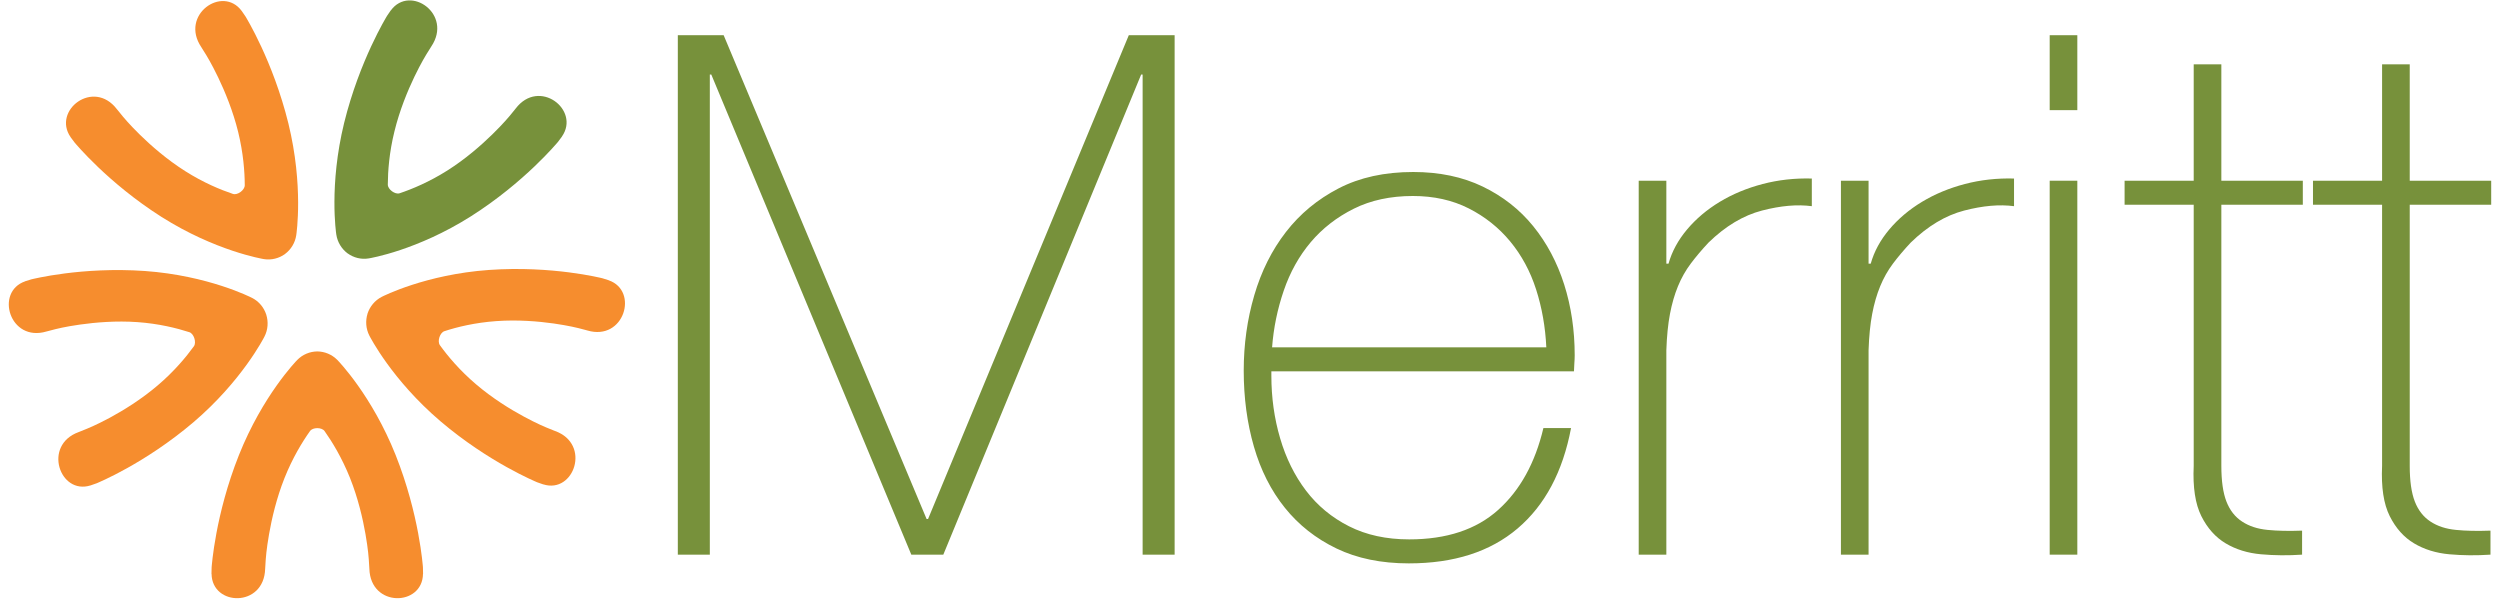
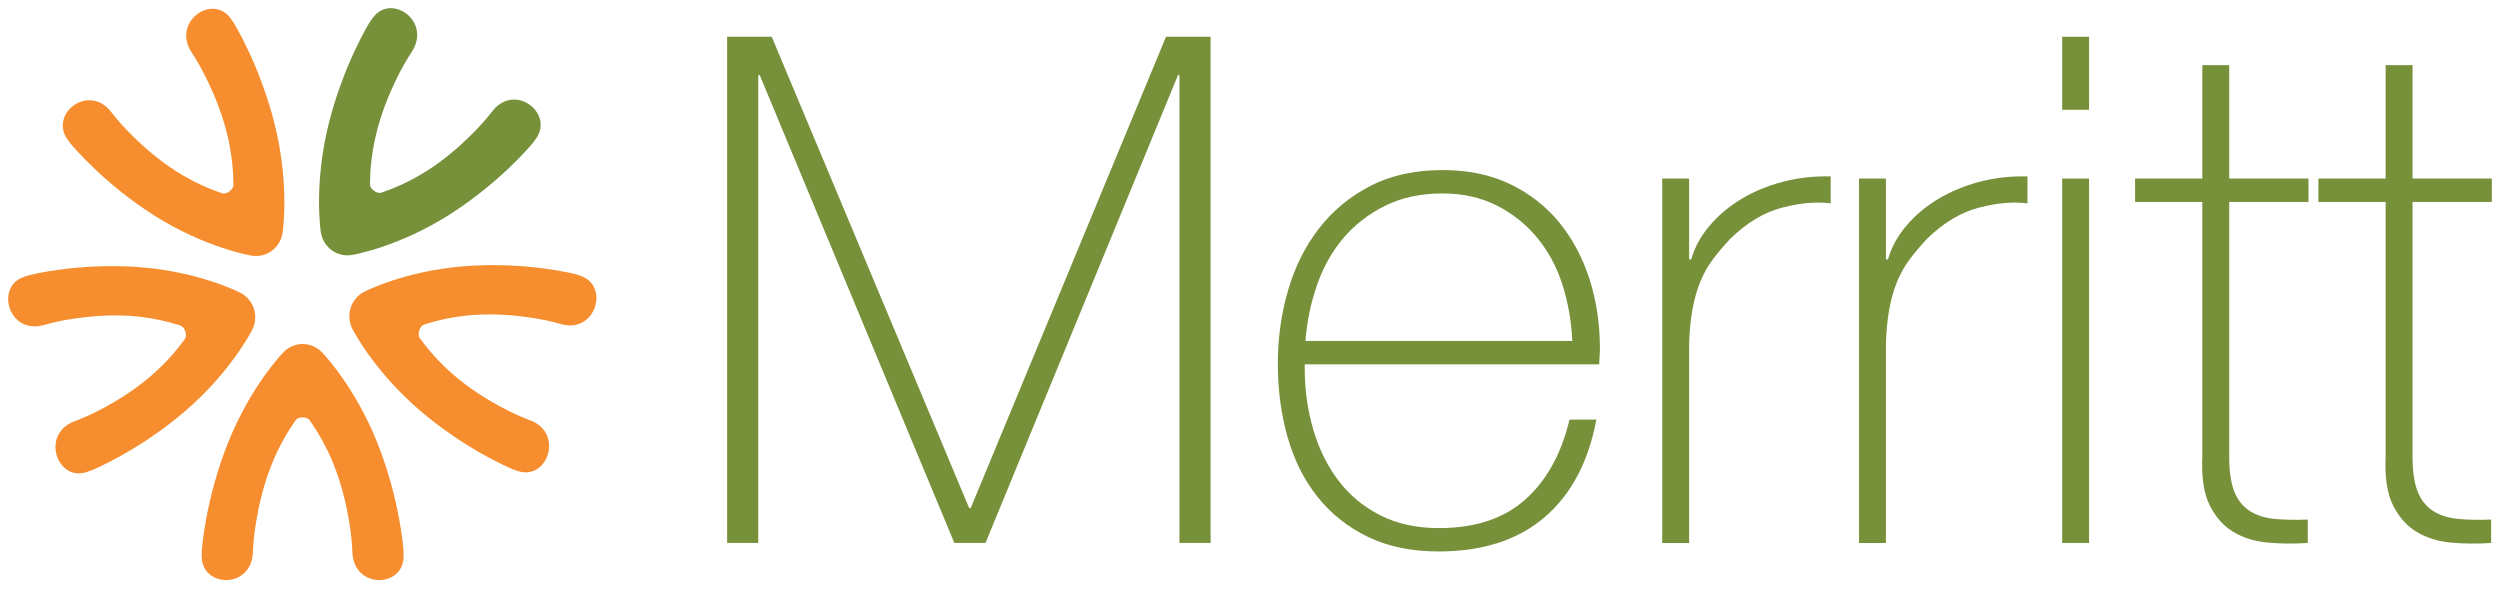
- <svg xmlns="http://www.w3.org/2000/svg" xmlns:xlink="http://www.w3.org/1999/xlink" version="1.1" id="Layer_1" x="0px" y="0px" width="284px" height="68px" viewBox="0 0 284 68" enable-background="new 0 0 284 68" xml:space="preserve">
-   <g>
-     <defs>
-       <rect id="SVGID_1_" x="1" y="0.046" width="70" height="67.907" />
-     </defs>
-     <clipPath id="SVGID_2_">
-       <use xlink:href="#SVGID_1_" overflow="visible" />
-     </clipPath>
-     <path clip-path="url(#SVGID_2_)" fill="#F68D2E" d="M48.045,64.433c-0.013-0.111-0.405-5.955-3.097-12.733   c-2.707-6.784-6.51-10.688-6.618-10.801c-0.627-0.642-1.458-0.966-2.277-0.977V39.92h-0.018v0.002   c-0.819,0.011-1.653,0.335-2.276,0.977c-0.106,0.113-3.91,4.017-6.618,10.801c-2.695,6.778-3.085,12.622-3.099,12.733l-0.018,0.742   V65.2l0.01-0.006c0.048,3.697,5.968,3.851,6.088-0.585l0.013-0.2l0.054-0.87c0-0.003,0.068-1.106,0.375-2.853   c0.306-1.754,0.847-4.096,1.758-6.384c0.911-2.284,2.019-4.104,2.893-5.33c0.312-0.448,1.341-0.448,1.656,0   c0.871,1.227,1.978,3.046,2.893,5.33c0.911,2.288,1.454,4.63,1.758,6.384c0.306,1.746,0.371,2.85,0.371,2.853l0.067,1.07   c0.128,4.436,6.045,4.282,6.092,0.585L48.06,65.2v-0.025L48.045,64.433" />
-     <path clip-path="url(#SVGID_2_)" fill="#F68D2E" d="M68.431,31.61c-0.111-0.022-5.705-1.449-12.894-0.943   c-7.191,0.516-12.025,2.983-12.167,3.052c-0.792,0.406-1.354,1.109-1.615,1.892v-0.002c0,0.002,0,0.01-0.003,0.017   c0,0-0.004,0.004-0.005,0.011h0.004c-0.245,0.788-0.201,1.69,0.21,2.492c0.076,0.139,2.554,5.017,8.078,9.728   c5.518,4.691,10.872,6.876,10.974,6.927l0.692,0.242h0.009h0.001l0.014,0.006l-0.004-0.006c3.481,1.098,5.453-4.573,1.336-6.062   l-0.184-0.071l-0.8-0.324c-0.001,0-1.014-0.405-2.561-1.242c-1.55-0.833-3.576-2.083-5.436-3.671   c-1.864-1.584-3.223-3.214-4.102-4.436c-0.327-0.44-0.008-1.435,0.509-1.599c1.419-0.467,3.47-0.972,5.892-1.143   c2.424-0.177,4.789,0.025,6.525,0.27c1.73,0.25,2.791,0.523,2.791,0.523l0.832,0.217l0.192,0.053   c4.19,1.247,5.879-4.512,2.425-5.701l0.007-0.004l-0.013-0.004h-0.005l-0.002-0.002L68.431,31.61" />
-     <path clip-path="url(#SVGID_2_)" fill="#77913B" d="M43.972,1.793c-0.057,0.101-3.121,5.062-4.873,12.151   c-1.737,7.102-0.918,12.529-0.897,12.687c0.132,0.893,0.618,1.649,1.271,2.144c0.004,0.003,0.011,0.003,0.013,0.008   c0.004,0.002,0.004,0.005,0.011,0.006v-0.001c0.662,0.48,1.526,0.716,2.401,0.565c0.155-0.024,5.495-0.914,11.611-4.787   c6.105-3.879,9.806-8.371,9.884-8.454l0.439-0.592l0.004-0.005h0.004l0.006-0.016l-0.006,0.003   c2.101-3.023-2.602-6.677-5.268-3.162l-0.125,0.156l-0.547,0.671c-0.002,0-0.697,0.853-1.959,2.087   c-1.259,1.235-3.052,2.805-5.119,4.114c-2.06,1.304-4.008,2.113-5.426,2.588c-0.511,0.171-1.345-0.441-1.341-0.988   c0.008-1.515,0.16-3.648,0.752-6.036c0.583-2.396,1.5-4.614,2.268-6.214c0.771-1.597,1.354-2.531,1.355-2.532l0.459-0.735   l0.106-0.171c2.466-3.664-2.408-7.067-4.59-4.105V1.166l-0.01,0.01v0.006l-0.006,0.003L43.972,1.793" />
-     <path clip-path="url(#SVGID_2_)" fill="#F68D2E" d="M8.471,16.186c0.076,0.085,3.777,4.578,9.879,8.457   c6.122,3.872,11.459,4.758,11.614,4.789c0.874,0.146,1.738-0.092,2.4-0.566l0.003,0.003c0.004-0.004,0.005-0.008,0.009-0.013   c0.003-0.003,0.005-0.003,0.008-0.004v-0.005c0.658-0.492,1.142-1.249,1.272-2.141c0.021-0.16,0.84-5.585-0.896-12.689   c-1.75-7.088-4.814-12.048-4.872-12.148L27.469,1.26l-0.001-0.005c0,0-0.003-0.001-0.003-0.004L27.46,1.24l-0.001,0.007   c-2.186-2.965-7.059,0.448-4.593,4.105l0.107,0.173l0.458,0.733c0,0.004,0.585,0.938,1.351,2.532c0.768,1.6,1.691,3.82,2.276,6.213   c0.583,2.392,0.742,4.522,0.747,6.039c0.005,0.552-0.828,1.16-1.341,0.988c-1.416-0.475-3.365-1.282-5.425-2.59   c-2.064-1.305-3.86-2.877-5.123-4.112c-1.257-1.23-1.953-2.086-1.953-2.086l-0.547-0.675l-0.127-0.151   c-2.67-3.512-7.369,0.138-5.268,3.162l-0.004-0.003l0.004,0.014h0.005l0.006,0.008L8.471,16.186" />
-     <path clip-path="url(#SVGID_2_)" fill="#F68D2E" d="M10.988,54.898c0.103-0.047,5.456-2.23,10.977-6.923   c5.522-4.711,7.999-9.589,8.072-9.728c0.416-0.8,0.458-1.706,0.214-2.488h0.003c0-0.011-0.004-0.011-0.008-0.018   c-0.003-0.008,0-0.008-0.003-0.015h-0.002c-0.257-0.784-0.816-1.487-1.615-1.889c-0.14-0.07-4.974-2.534-12.164-3.052   C9.274,30.284,3.68,31.711,3.57,31.731l-0.699,0.217L2.864,31.95H2.86l-0.016,0.004l0.01,0.006   c-3.454,1.186-1.764,6.948,2.428,5.696l0.191-0.048l0.831-0.217c0.003,0,1.062-0.279,2.793-0.521   c1.736-0.246,4.097-0.45,6.524-0.277c2.423,0.172,4.471,0.684,5.892,1.144c0.515,0.166,0.829,1.163,0.511,1.604   c-0.882,1.215-2.241,2.852-4.106,4.436c-1.859,1.588-3.888,2.835-5.435,3.673c-1.544,0.83-2.562,1.236-2.562,1.236l-0.799,0.324   l-0.185,0.073c-4.112,1.493-2.145,7.158,1.338,6.062l-0.004,0.006l0.019-0.006l0.006-0.005L10.988,54.898" />
-   </g>
-   <g>
-     <path fill="#77913B" d="M77,4h5.207l23.054,54.959h0.166L128.232,4h5.206v59.009h-3.636V8.463h-0.165l-22.477,54.546h-3.635   L80.801,8.463h-0.165v54.546H77V4z" />
-     <path fill="#77913B" d="M144.427,42.182v0.497c0,2.479,0.331,4.849,0.995,7.106c0.662,2.26,1.642,4.244,2.939,5.951   c1.298,1.708,2.929,3.059,4.891,4.05c1.959,0.992,4.237,1.488,6.833,1.488c4.255,0,7.623-1.117,10.108-3.349   c2.487-2.23,4.198-5.331,5.138-9.298h3.141c-0.938,4.961-2.963,8.762-6.073,11.407C169.285,62.68,165.168,64,160.044,64   c-3.139,0-5.881-0.565-8.22-1.692c-2.343-1.13-4.298-2.672-5.868-4.63c-1.571-1.953-2.742-4.27-3.512-6.941   c-0.772-2.671-1.157-5.55-1.157-8.638c0-2.974,0.399-5.825,1.198-8.552c0.797-2.728,1.995-5.125,3.595-7.19   c1.598-2.066,3.594-3.719,5.99-4.959c2.396-1.24,5.22-1.859,8.471-1.859c2.974,0,5.604,0.551,7.892,1.653   c2.284,1.103,4.2,2.603,5.742,4.504c1.541,1.901,2.713,4.104,3.513,6.612c0.797,2.508,1.198,5.194,1.198,8.058   c0,0.275-0.015,0.592-0.042,0.95c-0.028,0.36-0.041,0.647-0.041,0.867H144.427z M175.662,39.454   c-0.111-2.313-0.496-4.503-1.159-6.569c-0.664-2.066-1.645-3.885-2.942-5.455c-1.297-1.57-2.871-2.823-4.722-3.76   c-1.851-0.937-3.964-1.405-6.34-1.405c-2.54,0-4.777,0.483-6.709,1.446c-1.936,0.964-3.563,2.231-4.891,3.802   c-1.323,1.57-2.346,3.403-3.063,5.496c-0.718,2.096-1.161,4.244-1.326,6.446H175.662z" />
-     <path fill="#77913B" d="M189.296,29.951h0.249c0.384-1.376,1.086-2.672,2.106-3.884c1.019-1.211,2.259-2.258,3.719-3.141   c1.459-0.88,3.084-1.556,4.876-2.025c1.789-0.467,3.648-0.674,5.577-0.62v3.141c-1.652-0.22-3.541-0.054-5.66,0.496   c-2.121,0.552-4.146,1.764-6.073,3.637c-0.772,0.826-1.446,1.625-2.024,2.396c-0.579,0.772-1.062,1.625-1.447,2.562   c-0.386,0.938-0.689,1.983-0.909,3.14c-0.221,1.159-0.359,2.535-0.413,4.133v23.224h-3.14V20.529h3.14V29.951z" />
-     <path fill="#77913B" d="M212.268,29.951h0.248c0.384-1.376,1.087-2.672,2.106-3.884c1.02-1.211,2.259-2.258,3.72-3.141   c1.459-0.88,3.084-1.556,4.875-2.025c1.789-0.467,3.648-0.674,5.577-0.62v3.141c-1.652-0.22-3.54-0.054-5.66,0.496   c-2.121,0.552-4.146,1.764-6.072,3.637c-0.773,0.826-1.446,1.625-2.025,2.396c-0.578,0.772-1.062,1.625-1.446,2.562   c-0.386,0.938-0.69,1.983-0.909,3.14c-0.221,1.159-0.359,2.535-0.413,4.133v23.224h-3.14V20.529h3.14V29.951z" />
-     <path fill="#77913B" d="M232.845,12.512V4h3.139v8.512H232.845z M232.845,63.009V20.529h3.139v42.479H232.845z" />
-     <path fill="#77913B" d="M261.6,23.256h-9.255v29.67c0,1.709,0.192,3.059,0.578,4.05c0.385,0.991,0.978,1.748,1.776,2.271   c0.799,0.526,1.763,0.841,2.893,0.95c1.128,0.112,2.438,0.139,3.925,0.083v2.728c-1.599,0.109-3.153,0.095-4.668-0.041   c-1.517-0.137-2.853-0.551-4.009-1.24c-1.156-0.687-2.079-1.722-2.769-3.098c-0.688-1.378-0.978-3.278-0.866-5.703v-29.67h-7.851   v-2.727h7.851V7.306h3.14v13.223h9.255V23.256z" />
-     <path fill="#77913B" d="M283,23.256h-9.254v29.67c0,1.709,0.192,3.059,0.578,4.05c0.385,0.991,0.978,1.748,1.775,2.271   c0.799,0.526,1.764,0.841,2.894,0.95c1.129,0.112,2.438,0.139,3.925,0.083v2.728c-1.598,0.109-3.154,0.095-4.669-0.041   c-1.516-0.137-2.851-0.551-4.008-1.24c-1.157-0.687-2.08-1.722-2.769-3.098c-0.689-1.378-0.979-3.278-0.867-5.703v-29.67h-7.85   v-2.727h7.85V7.306h3.141v13.223H283V23.256z" />
+ <svg xmlns="http://www.w3.org/2000/svg" version="1.1" viewBox="0 0 306 72" width="306" height="72">
+   <defs />
+   <g id="Canvas_1" fill-opacity="1" stroke-dasharray="none" stroke="none" stroke-opacity="1" fill="none">
+     <g id="Canvas_1: Layer 1">
+       <g id="Group_9">
+         <g id="Graphic_16">
+           <path d="M 89 4.5 L 94.46 4.5 L 118.633 62.207 L 118.807 62.207 L 142.719 4.5 L 148.178 4.5 L 148.178 66.459 L 144.365 66.459 L 144.365 9.186 L 144.192 9.186 L 120.624 66.459 L 116.813 66.459 L 92.986 9.186 L 92.812 9.186 L 92.812 66.459 L 89 66.459 Z" fill="#77913b" />
+         </g>
+         <g id="Graphic_15">
+           <path d="M 159.7 44.591 L 159.7 45.113 C 159.7 47.716 160.047 50.204 160.743 52.574 C 161.438 54.947 162.465 57.03 163.825 58.823 C 165.186 60.616 166.896 62.035 168.954 63.075 C 171.008 64.117 173.396 64.638 176.118 64.638 C 180.58 64.638 184.111 63.465 186.717 61.121 C 189.325 58.78 191.119 55.524 192.104 51.358 L 195.398 51.358 C 194.414 56.567 192.291 60.558 189.03 63.336 C 185.765 66.114 181.448 67.5 176.075 67.5 C 172.784 67.5 169.909 66.907 167.456 65.723 C 165 64.537 162.95 62.918 161.303 60.862 C 159.656 58.811 158.428 56.378 157.621 53.574 C 156.811 50.769 156.408 47.746 156.408 44.504 C 156.408 41.381 156.826 38.388 157.664 35.524 C 158.5 32.66 159.756 30.143 161.433 27.975 C 163.109 25.806 165.202 24.07 167.714 22.768 C 170.226 21.466 173.188 20.816 176.596 20.816 C 179.715 20.816 182.472 21.395 184.871 22.552 C 187.266 23.71 189.275 25.285 190.892 27.281 C 192.508 29.277 193.737 31.59 194.576 34.223 C 195.411 36.857 195.832 39.677 195.832 42.684 C 195.832 42.973 195.816 43.306 195.788 43.682 C 195.759 44.06 195.745 44.361 195.745 44.592 L 159.7 44.592 Z M 192.451 41.727 C 192.335 39.298 191.931 36.999 191.236 34.829 C 190.54 32.66 189.511 30.75 188.151 29.102 C 186.791 27.453 185.141 26.137 183.2 25.154 C 181.259 24.17 179.044 23.678 176.552 23.678 C 173.889 23.678 171.543 24.185 169.518 25.197 C 167.488 26.209 165.782 27.539 164.389 29.189 C 163.002 30.837 161.929 32.762 161.178 34.959 C 160.425 37.16 159.96 39.416 159.787 41.728 L 192.451 41.728 Z" fill="#77913b" />
+         </g>
+         <g id="Graphic_14">
+           <path d="M 206.747 31.749 L 207.008 31.749 C 207.411 30.304 208.147 28.943 209.217 27.67 C 210.285 26.399 211.585 25.299 213.116 24.372 C 214.646 23.448 216.35 22.738 218.229 22.246 C 220.105 21.756 222.054 21.538 224.077 21.595 L 224.077 24.893 C 222.344 24.662 220.364 24.836 218.142 25.414 C 215.918 25.994 213.795 27.266 211.774 29.233 C 210.964 30.1 210.258 30.939 209.652 31.749 C 209.045 32.559 208.538 33.455 208.134 34.439 C 207.73 35.424 207.412 36.521 207.181 37.736 C 206.95 38.953 206.805 40.397 206.748 42.075 L 206.748 66.46 L 203.456 66.46 L 203.456 21.855 L 206.748 21.855 L 206.748 31.749 Z" fill="#77913b" />
+         </g>
+         <g id="Graphic_13">
+           <path d="M 230.834 31.749 L 231.094 31.749 C 231.497 30.304 232.234 28.943 233.303 27.67 C 234.372 26.399 235.671 25.299 237.203 24.372 C 238.733 23.448 240.437 22.738 242.315 22.246 C 244.191 21.756 246.14 21.538 248.163 21.595 L 248.163 24.893 C 246.43 24.662 244.451 24.836 242.228 25.414 C 240.004 25.994 237.881 27.266 235.861 29.233 C 235.051 30.1 234.345 30.939 233.738 31.749 C 233.132 32.559 232.624 33.455 232.222 34.439 C 231.817 35.424 231.498 36.521 231.268 37.736 C 231.037 38.953 230.892 40.397 230.835 42.075 L 230.835 66.46 L 227.543 66.46 L 227.543 21.855 L 230.835 21.855 L 230.835 31.749 Z" fill="#77913b" />
+         </g>
+         <g id="Graphic_12">
+           <path d="M 252.41 13.438 L 252.41 4.5 L 255.702 4.5 L 255.702 13.438 Z M 252.41 66.459 L 252.41 21.855 L 255.702 21.855 L 255.702 66.458 L 252.41 66.458 Z" fill="#77913b" />
+         </g>
+         <g id="Graphic_11">
+           <path d="M 282.561 24.719 L 272.857 24.719 L 272.857 55.872 C 272.857 57.667 273.058 59.084 273.463 60.125 C 273.867 61.165 274.488 61.96 275.325 62.509 C 276.163 63.062 277.174 63.392 278.359 63.507 C 279.541 63.624 280.915 63.653 282.474 63.594 L 282.474 66.458 C 280.798 66.573 279.168 66.558 277.58 66.415 C 275.989 66.272 274.588 65.837 273.376 65.113 C 272.164 64.392 271.196 63.305 270.473 61.86 C 269.751 60.414 269.447 58.419 269.564 55.872 L 269.564 24.719 L 261.332 24.719 L 261.332 21.855 L 269.564 21.855 L 269.564 7.971 L 272.857 7.971 L 272.857 21.855 L 282.561 21.855 Z" fill="#77913b" />
+         </g>
+         <g id="Graphic_10">
+           <path d="M 305 24.719 L 295.297 24.719 L 295.297 55.872 C 295.297 57.667 295.498 59.084 295.903 60.125 C 296.307 61.165 296.928 61.96 297.764 62.509 C 298.602 63.062 299.614 63.392 300.798 63.507 C 301.982 63.624 303.355 63.653 304.914 63.594 L 304.914 66.458 C 303.238 66.573 301.607 66.558 300.018 66.415 C 298.429 66.272 297.029 65.837 295.816 65.113 C 294.603 64.392 293.635 63.305 292.912 61.86 C 292.19 60.414 291.886 58.419 292.003 55.872 L 292.003 24.719 L 283.772 24.719 L 283.772 21.855 L 292.003 21.855 L 292.003 7.971 L 295.297 7.971 L 295.297 21.855 L 305 21.855 Z" fill="#77913b" />
+         </g>
+       </g>
+       <g id="Group_22">
+         <g id="Graphic_21">
+           <path d="M 49.39 67.371 C 49.376 67.257 48.973 61.232 46.204 54.245 C 43.42 47.252 39.508 43.228 39.397 43.111 C 38.752 42.449 37.898 42.115 37.055 42.104 L 37.055 42.102 L 37.037 42.102 L 37.037 42.104 C 36.194 42.115 35.337 42.449 34.696 43.111 C 34.587 43.228 30.674 47.252 27.889 54.245 C 25.117 61.232 24.716 67.257 24.701 67.371 L 24.683 68.136 L 24.683 68.162 L 24.693 68.155 C 24.742 71.966 30.831 72.125 30.955 67.552 L 30.968 67.346 L 31.024 66.449 C 31.024 66.446 31.094 65.309 31.41 63.508 C 31.724 61.7 32.281 59.286 33.218 56.928 C 34.155 54.573 35.294 52.697 36.193 51.433 C 36.514 50.971 37.573 50.971 37.897 51.433 C 38.793 52.698 39.931 54.573 40.872 56.928 C 41.809 59.286 42.368 61.7 42.681 63.508 C 42.995 65.308 43.062 66.446 43.062 66.449 L 43.131 67.552 C 43.263 72.125 49.349 71.966 49.397 68.155 L 49.405 68.162 L 49.405 68.136 L 49.39 67.371" fill="#f68d2e" />
+         </g>
+         <g id="Graphic_20">
+           <path d="M 70.358 33.536 C 70.244 33.513 64.49 32.042 57.096 32.564 C 49.699 33.096 44.727 35.639 44.581 35.71 C 43.767 36.128 43.189 36.853 42.92 37.66 L 42.92 37.658 C 42.92 37.66 42.92 37.668 42.917 37.676 C 42.917 37.676 42.913 37.68 42.912 37.687 L 42.916 37.687 C 42.664 38.499 42.709 39.429 43.132 40.256 C 43.21 40.399 45.759 45.428 51.441 50.284 C 57.116 55.119 62.623 57.372 62.728 57.424 L 63.44 57.674 L 63.449 57.674 L 63.45 57.674 L 63.465 57.68 L 63.461 57.674 C 67.041 58.806 69.069 52.96 64.835 51.425 L 64.645 51.352 L 63.823 51.018 C 63.822 51.018 62.78 50.6 61.188 49.737 C 59.594 48.879 57.51 47.59 55.597 45.953 C 53.68 44.32 52.282 42.64 51.378 41.38 C 51.042 40.927 51.37 39.901 51.902 39.732 C 53.361 39.251 55.471 38.73 57.962 38.554 C 60.455 38.371 62.888 38.58 64.673 38.832 C 66.453 39.09 67.544 39.371 67.544 39.371 L 68.4 39.595 L 68.597 39.65 C 72.907 40.935 74.644 34.999 71.091 33.773 L 71.099 33.769 L 71.085 33.765 L 71.08 33.765 L 71.078 33.763 L 70.358 33.536" fill="#f68d2e" />
+         </g>
+         <g id="Graphic_19">
+           <path d="M 45.2 2.799 C 45.142 2.903 41.99 8.017 40.188 15.325 C 38.402 22.646 39.244 28.24 39.266 28.403 C 39.401 29.324 39.901 30.103 40.573 30.613 C 40.577 30.616 40.584 30.616 40.586 30.622 C 40.59 30.624 40.59 30.627 40.598 30.628 L 40.598 30.627 C 41.279 31.122 42.167 31.365 43.067 31.209 C 43.227 31.184 48.719 30.267 55.01 26.275 C 61.289 22.276 65.096 17.645 65.176 17.56 L 65.628 16.95 L 65.632 16.944 L 65.636 16.944 L 65.642 16.928 L 65.636 16.931 C 67.797 13.815 62.96 10.048 60.217 13.672 L 60.089 13.832 L 59.526 14.524 C 59.524 14.524 58.809 15.403 57.511 16.675 C 56.216 17.948 54.372 19.567 52.246 20.916 C 50.127 22.26 48.124 23.094 46.665 23.584 C 46.14 23.76 45.282 23.129 45.286 22.566 C 45.294 21.004 45.45 18.805 46.059 16.343 C 46.659 13.874 47.602 11.587 48.392 9.938 C 49.185 8.292 49.785 7.329 49.786 7.328 L 50.258 6.57 L 50.367 6.394 C 52.903 2.617 47.89 -.891 45.646 2.162 L 45.646 2.153 L 45.636 2.163 L 45.636 2.169 L 45.629 2.173 L 45.2 2.799" fill="#77913b" />
+         </g>
+         <g id="Graphic_18">
+           <path d="M 8.686 17.636 C 8.764 17.724 12.57 22.355 18.847 26.354 C 25.144 30.345 30.633 31.259 30.792 31.291 C 31.691 31.441 32.58 31.196 33.261 30.707 L 33.264 30.71 C 33.268 30.706 33.269 30.702 33.273 30.697 C 33.276 30.694 33.278 30.694 33.282 30.693 L 33.282 30.688 C 33.958 30.18 34.456 29.4 34.59 28.481 C 34.611 28.316 35.454 22.723 33.668 15.4 C 31.868 8.094 28.717 2.981 28.657 2.878 L 28.226 2.25 L 28.225 2.245 C 28.225 2.245 28.222 2.244 28.222 2.241 L 28.217 2.229 L 28.216 2.236 C 25.967 -.82 20.955 2.698 23.492 6.468 L 23.602 6.646 L 24.073 7.402 C 24.073 7.406 24.675 8.369 25.462 10.012 C 26.252 11.661 27.202 13.95 27.803 16.417 C 28.403 18.882 28.567 21.078 28.572 22.642 C 28.577 23.211 27.72 23.838 27.192 23.66 C 25.736 23.171 23.731 22.339 21.613 20.99 C 19.49 19.645 17.642 18.025 16.343 16.752 C 15.05 15.484 14.334 14.601 14.334 14.601 L 13.772 13.906 L 13.641 13.75 C 10.895 10.13 6.062 13.892 8.223 17.009 L 8.219 17.006 L 8.223 17.021 L 8.228 17.021 L 8.234 17.029 L 8.686 17.636" fill="#f68d2e" />
+         </g>
+         <g id="Graphic_17">
+           <path d="M 11.274 57.542 C 11.38 57.493 16.886 55.243 22.565 50.405 C 28.245 45.549 30.792 40.521 30.867 40.377 C 31.295 39.553 31.339 38.619 31.088 37.813 L 31.091 37.813 C 31.091 37.801 31.087 37.801 31.082 37.794 C 31.079 37.786 31.082 37.786 31.079 37.779 L 31.077 37.779 C 30.813 36.971 30.238 36.246 29.416 35.831 C 29.272 35.759 24.3 33.219 16.905 32.685 C 9.511 32.169 3.758 33.64 3.645 33.66 L 2.926 33.884 L 2.918 33.886 L 2.914 33.886 L 2.898 33.89 L 2.908 33.897 C -.645 35.119 1.094 41.059 5.405 39.768 L 5.602 39.719 L 6.457 39.495 C 6.46 39.495 7.549 39.207 9.329 38.958 C 11.115 38.704 13.543 38.494 16.04 38.672 C 18.532 38.85 20.638 39.378 22.1 39.852 C 22.63 40.023 22.953 41.051 22.626 41.505 C 21.718 42.758 20.321 44.445 18.402 46.078 C 16.49 47.715 14.403 49 12.812 49.864 C 11.224 50.72 10.177 51.138 10.177 51.138 L 9.355 51.472 L 9.165 51.548 C 4.935 53.087 6.959 58.926 10.541 57.797 L 10.537 57.803 L 10.557 57.797 L 10.563 57.791 L 11.274 57.542" fill="#f68d2e" />
+         </g>
+       </g>
+     </g>
  </g>
</svg>
